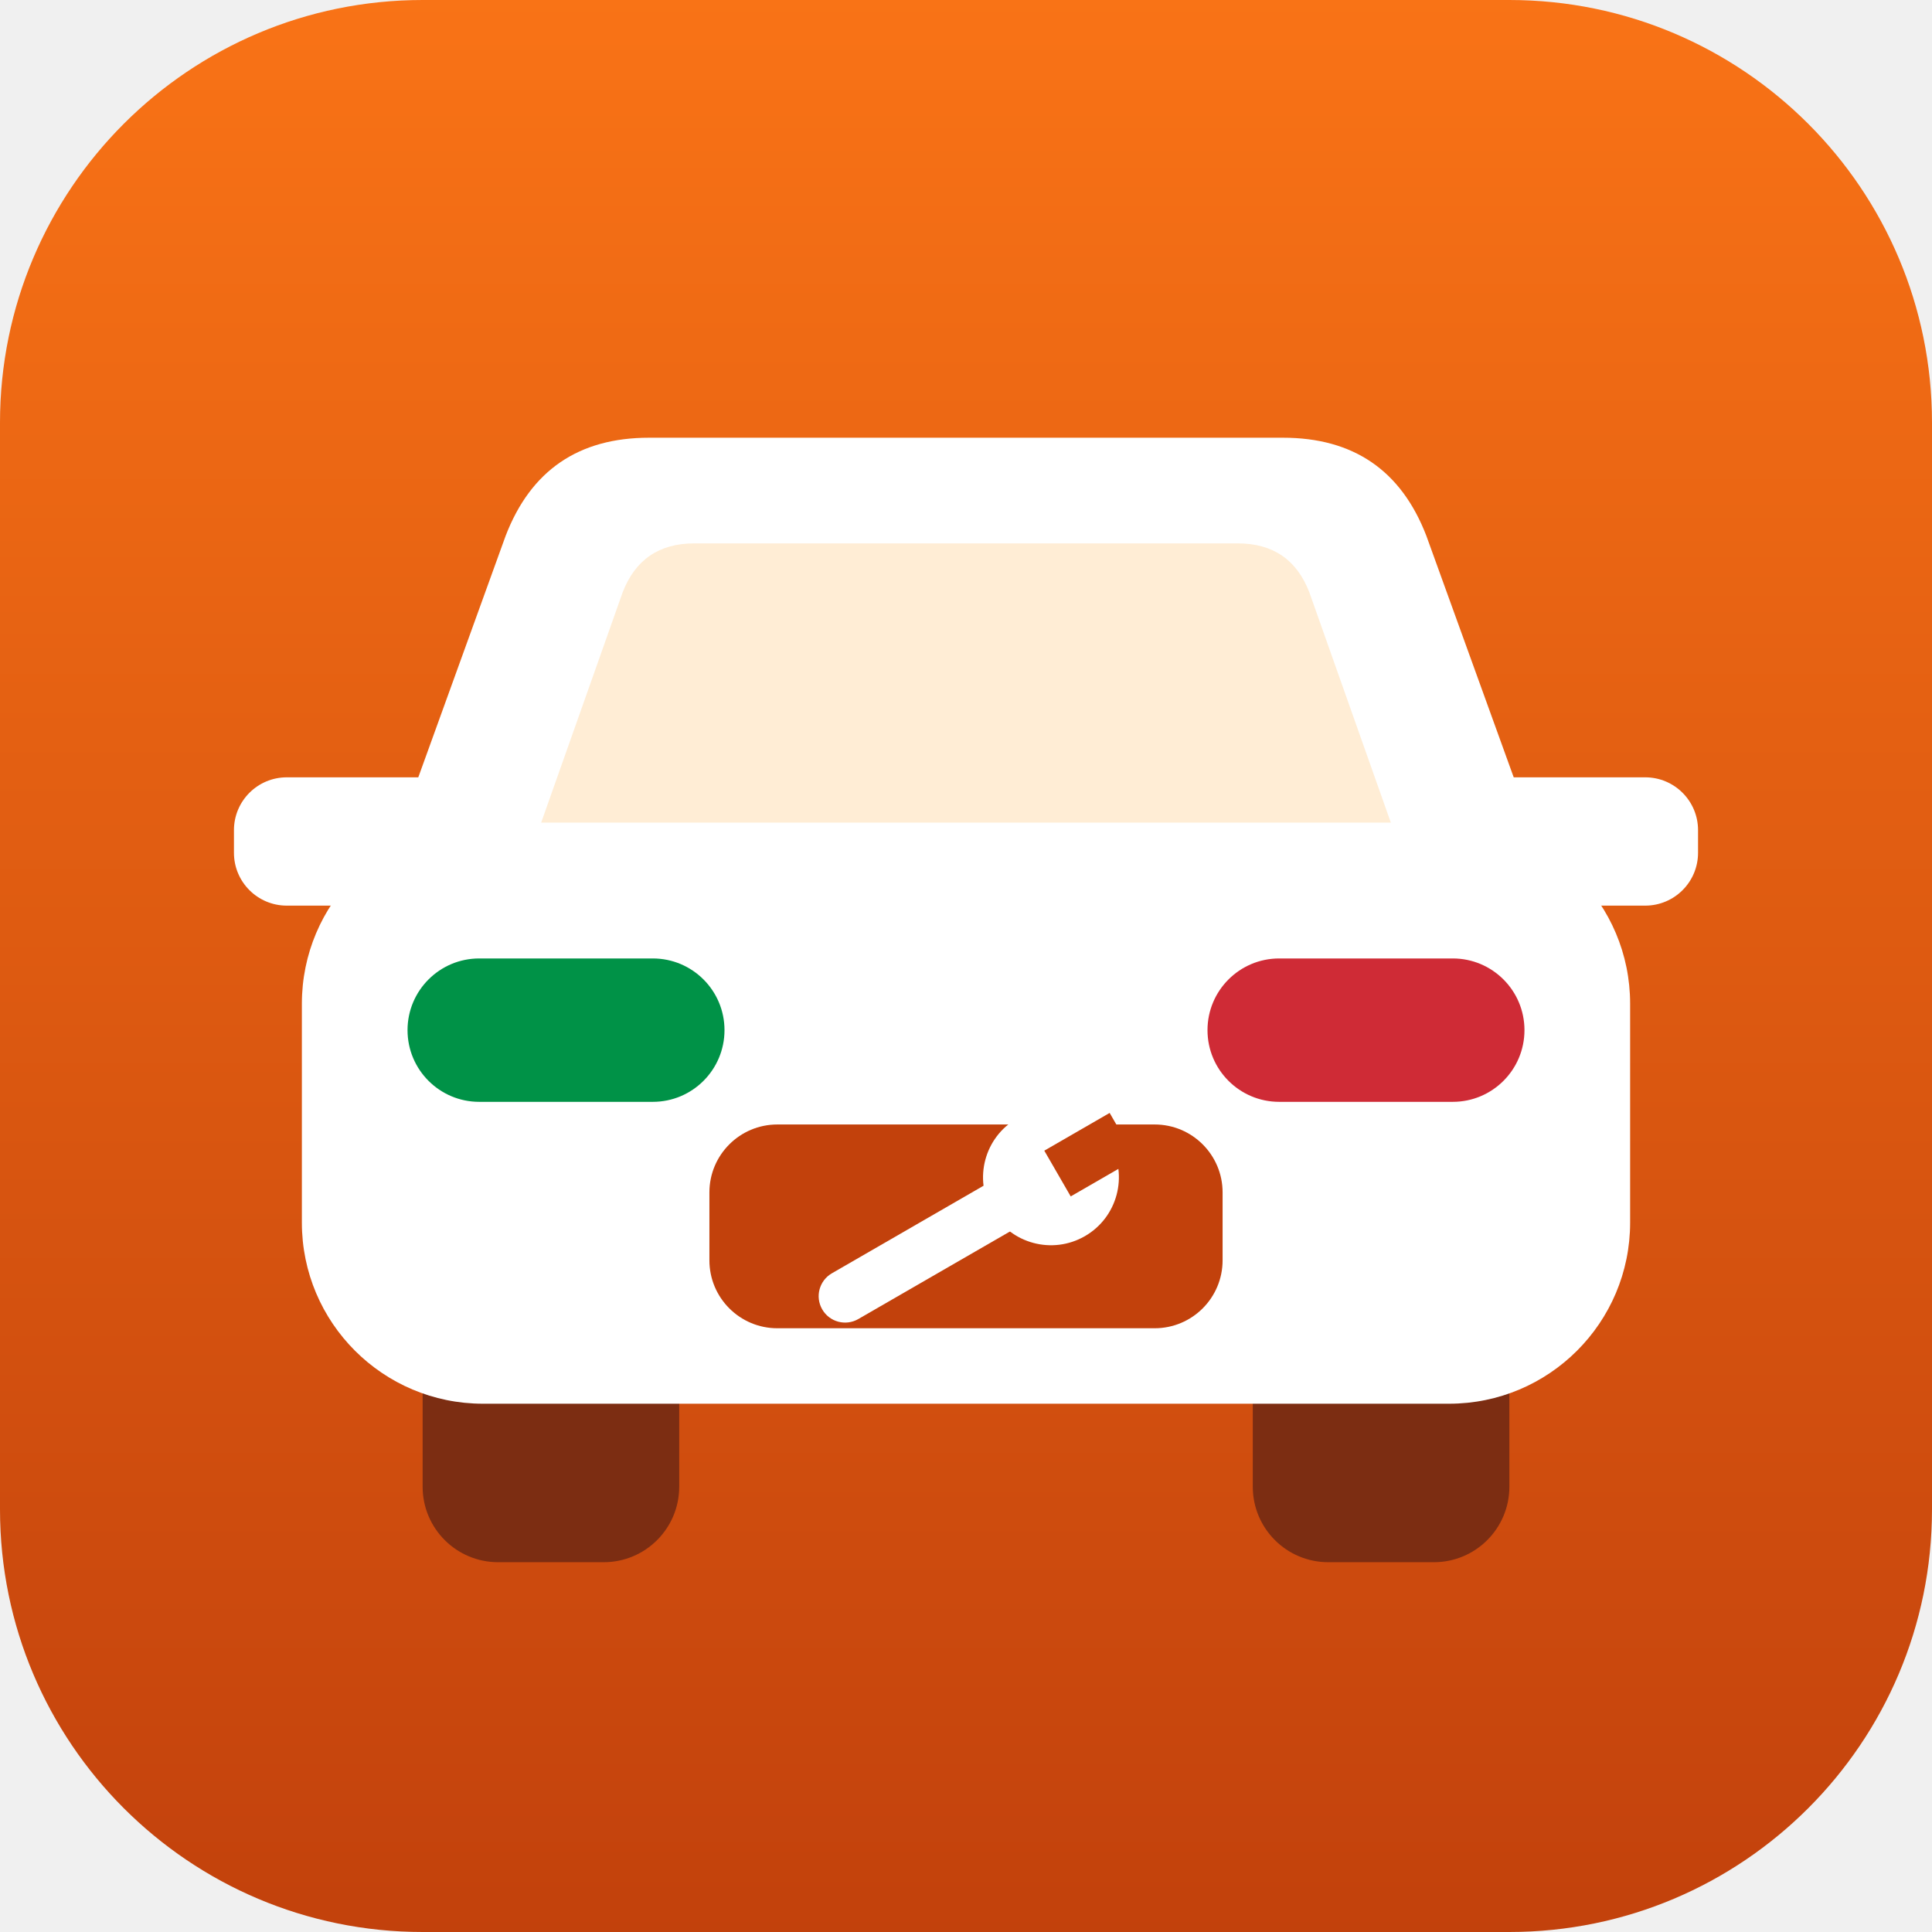
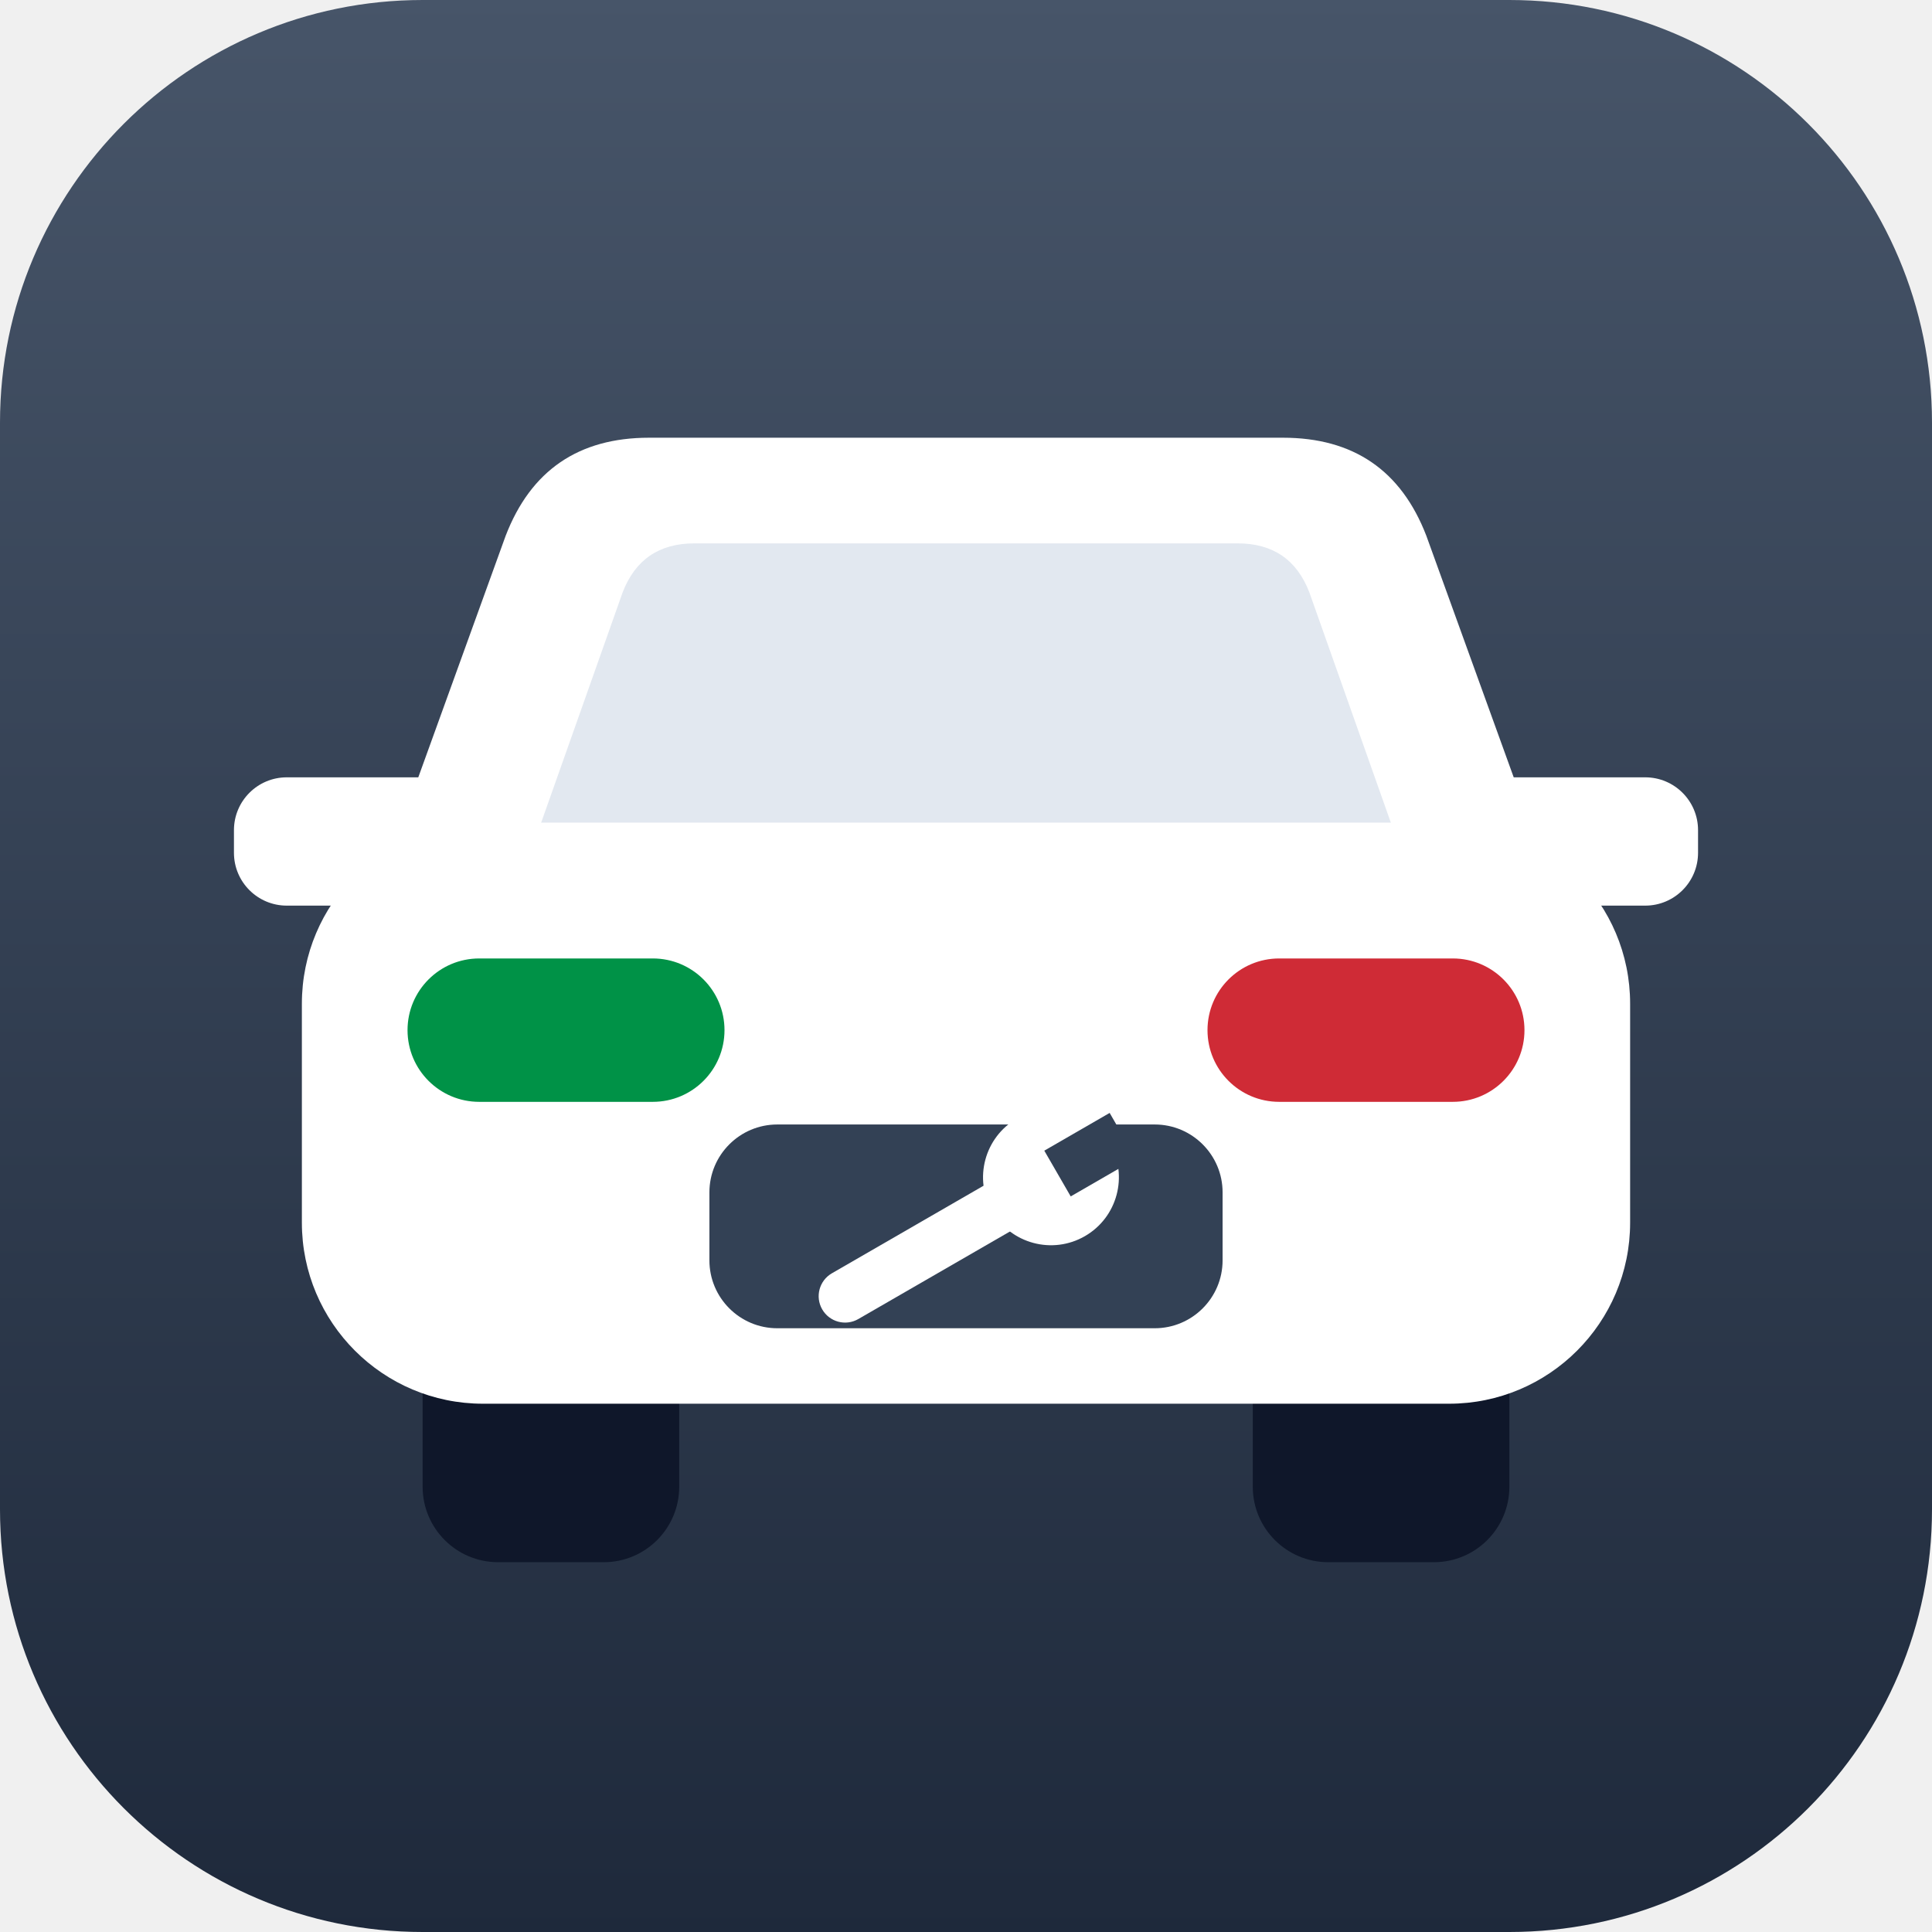
<svg xmlns="http://www.w3.org/2000/svg" viewBox="0 0 512 512">
  <defs>
    <linearGradient id="bg" x1="0" y1="0" x2="0" y2="1">
-       <stop offset="0" stop-color="#f97316" />
-       <stop offset="1" stop-color="#c2410c" />
+       <stop offset="0" stop-color="#475569" />
+       <stop offset="1" stop-color="#1e293b" />
    </linearGradient>
  </defs>
  <rect width="512" height="512" rx="112" fill="url(#bg)" />
  <g>
-     <rect x="112" y="340" width="68" height="74" rx="20" fill="#7c2d12" />
-     <rect x="332" y="340" width="68" height="74" rx="20" fill="#7c2d12" />
+     <rect x="112" y="340" width="68" height="74" rx="20" fill="#0f172a" />
+     <rect x="332" y="340" width="68" height="74" rx="20" fill="#0f172a" />
    <rect x="62" y="206" width="64" height="34" rx="14" fill="#ffffff" />
    <rect x="386" y="206" width="64" height="34" rx="14" fill="#ffffff" />
    <path d="M172 116 H340 Q368 116 378 142 L412 236 H100 L134 142 Q144 116 172 116 Z" fill="#ffffff" />
-     <path d="M184 144 H328 Q342 144 347 157 L370 222 H142 L165 157 Q170 144 184 144 Z" fill="#ffedd5" />
+     <path d="M184 144 H328 Q342 144 347 157 L370 222 H142 L165 157 Q170 144 184 144 Z" fill="#e2e8f0" />
    <rect x="80" y="218" width="352" height="154" rx="48" fill="#ffffff" />
    <rect x="108" y="254" width="84" height="38" rx="19" fill="#009247" />
    <rect x="320" y="254" width="84" height="38" rx="19" fill="#cf2b36" />
-     <rect x="188" y="298" width="136" height="54" rx="18" fill="#c2410c" />
+     <rect x="188" y="298" width="136" height="54" rx="18" fill="#334155" />
    <g transform="rotate(-30 256 325)">
      <rect x="212" y="318" width="64" height="14" rx="7" fill="#ffffff" />
      <circle cx="282" cy="325" r="18" fill="#ffffff" />
-       <rect x="284" y="318" width="20" height="14" fill="#c2410c" />
+       <rect x="284" y="318" width="20" height="14" fill="#334155" />
    </g>
  </g>
</svg>
